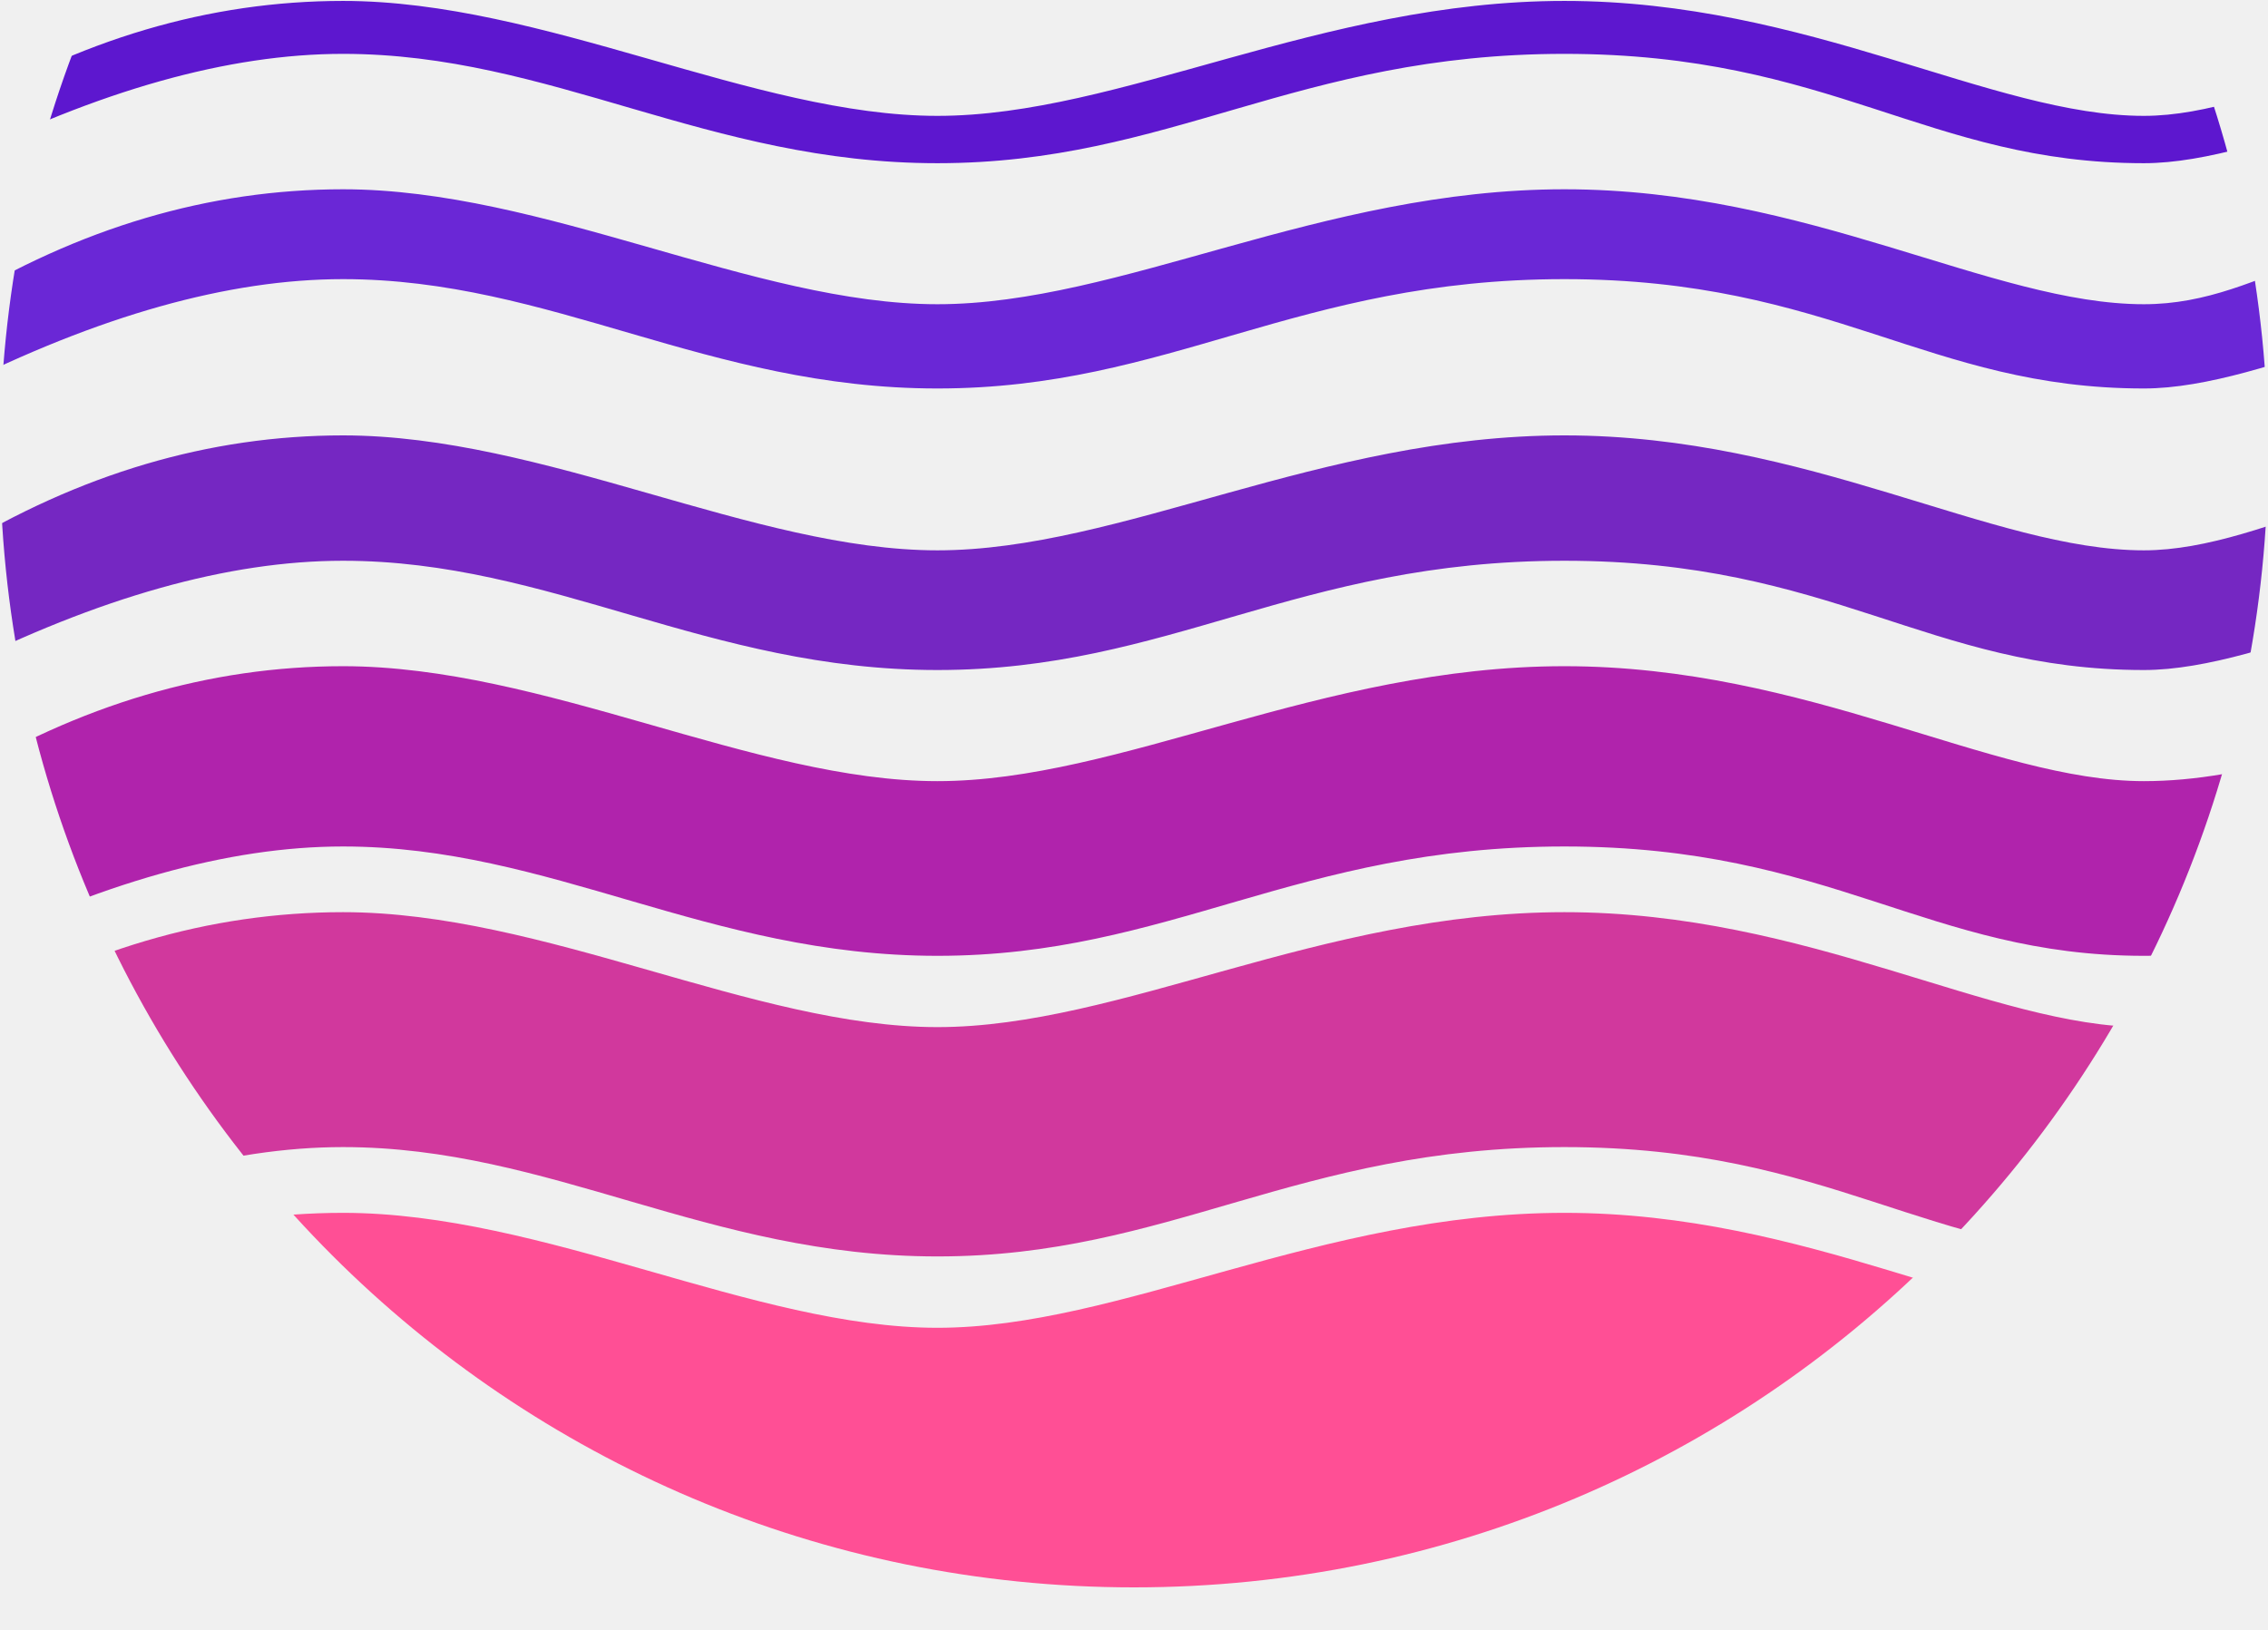
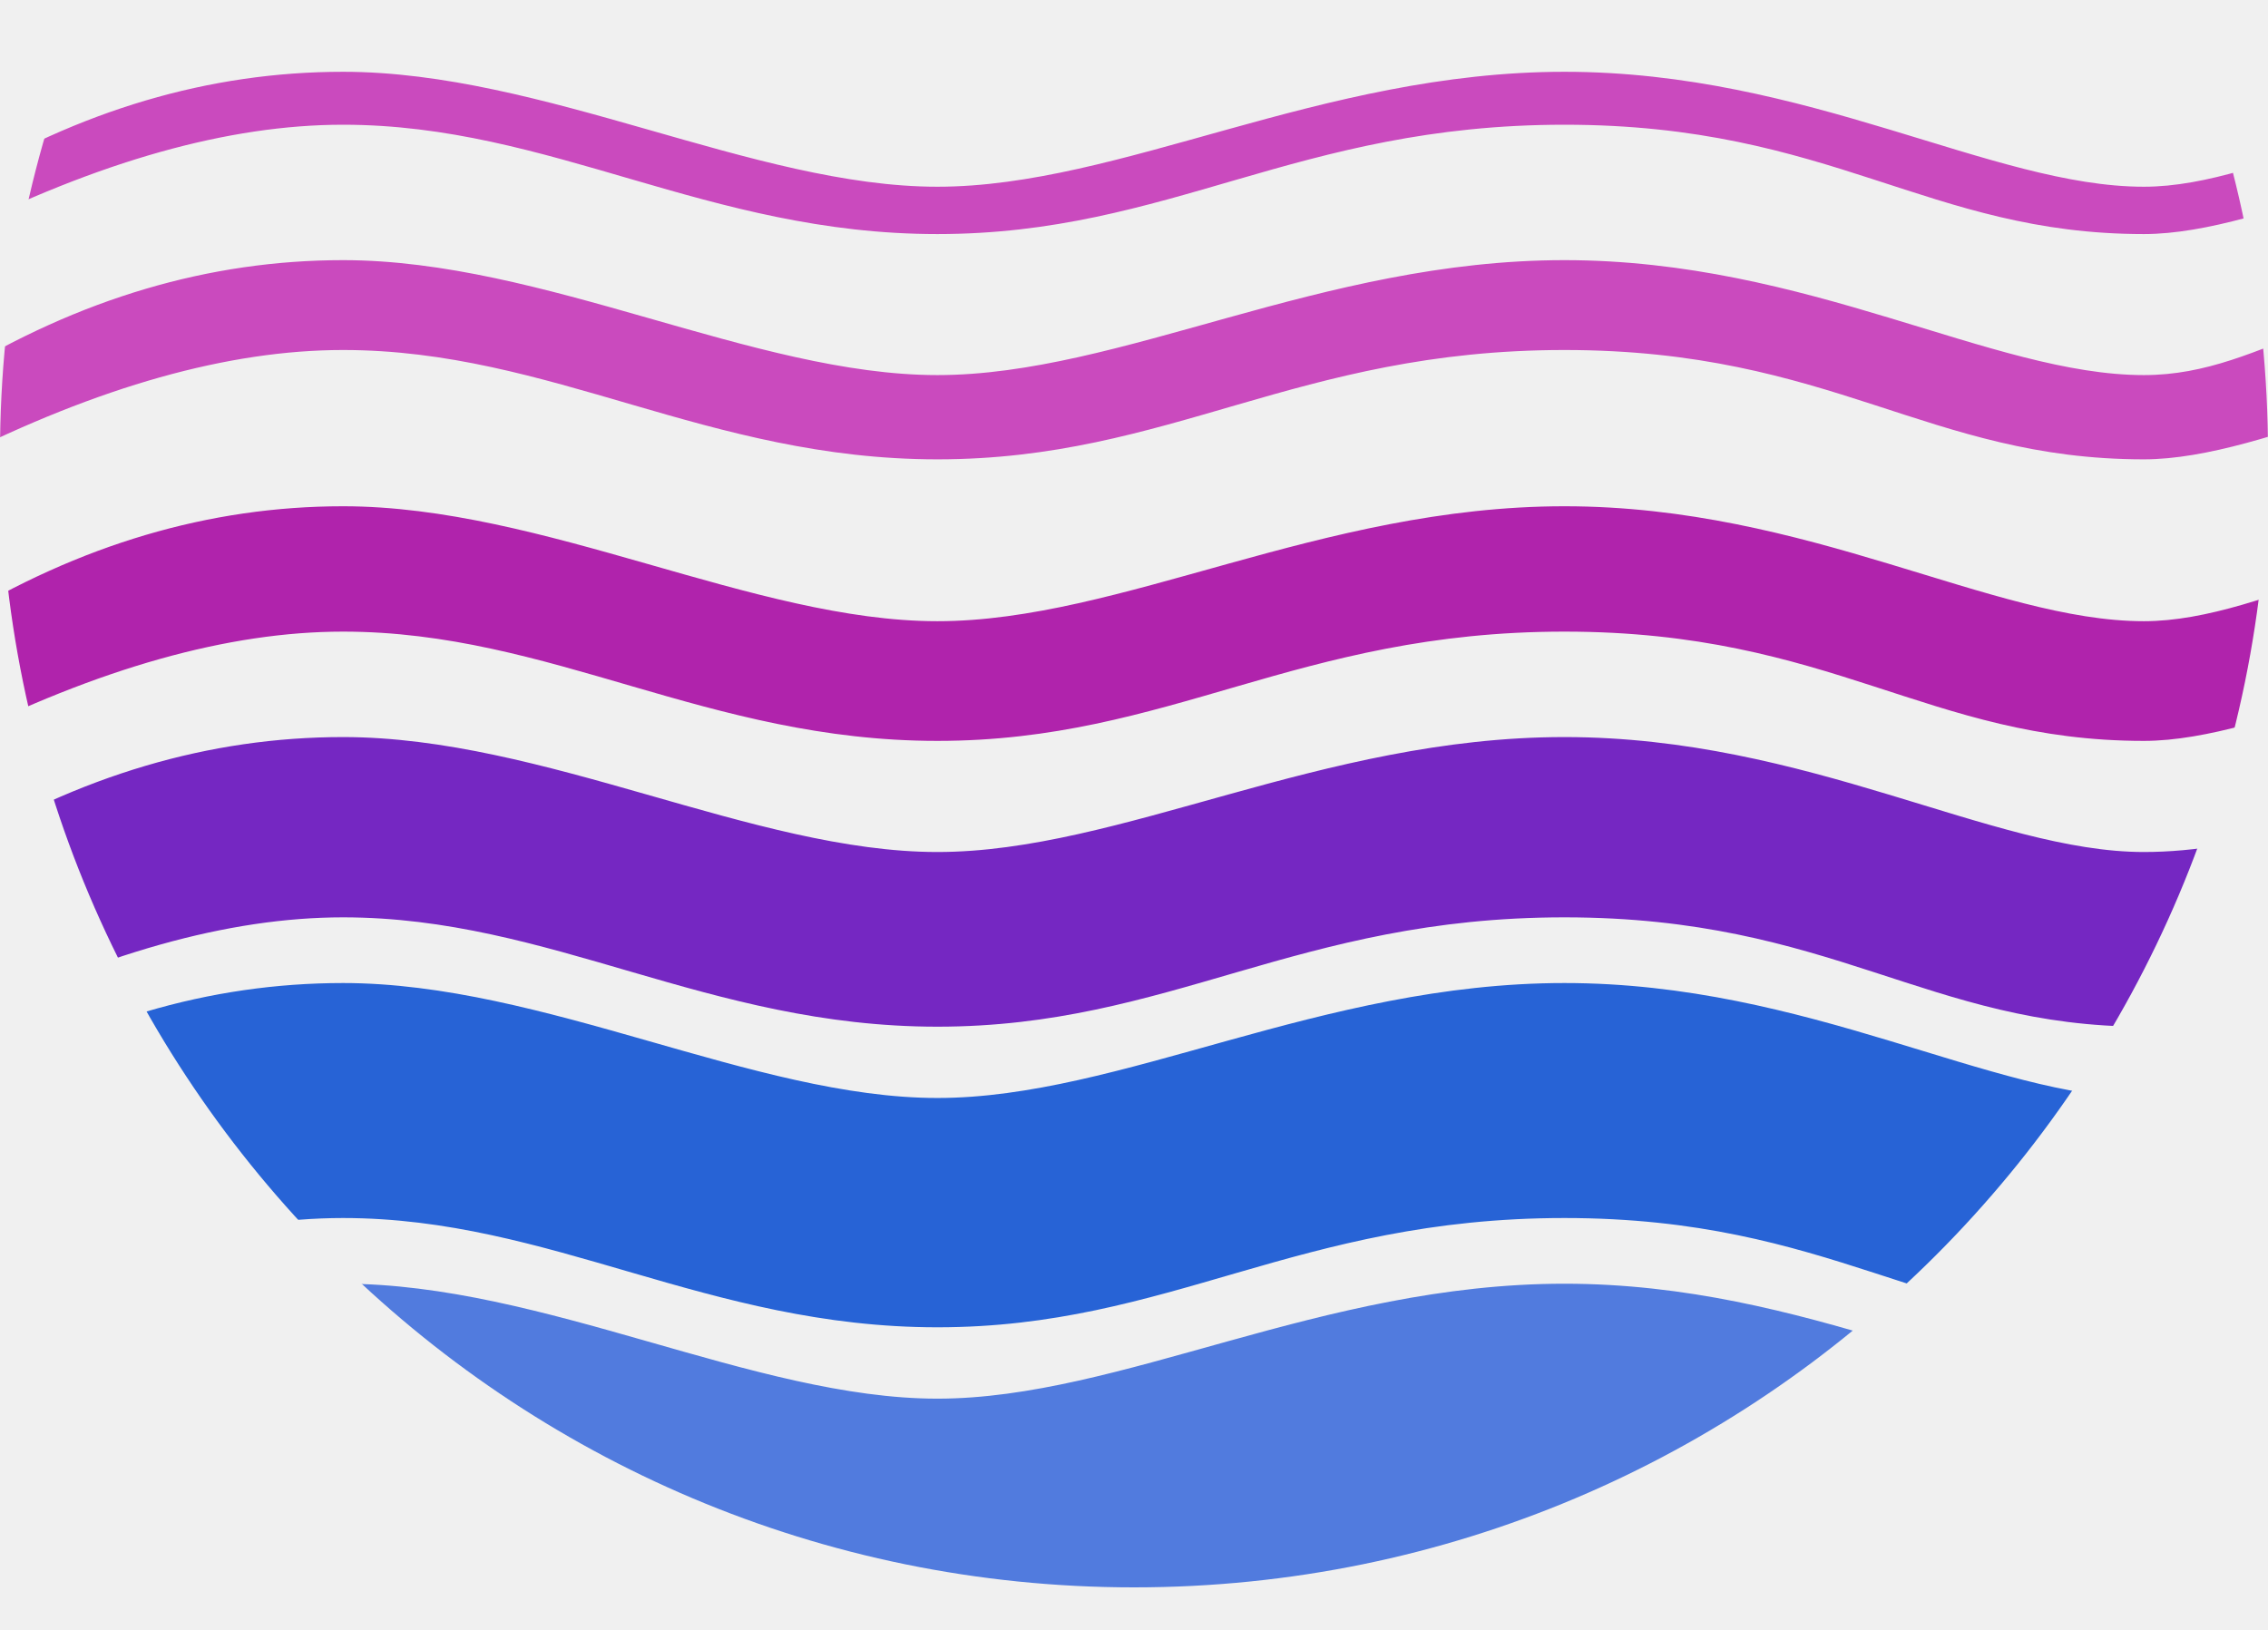
<svg xmlns="http://www.w3.org/2000/svg" width="32" height="23" viewBox="0 0 32 23" fill="none">
  <g clip-path="url(#logoclip0)">
    <mask id="logomask0" mask-type="alpha" maskUnits="userSpaceOnUse" x="0" y="-10" width="32" height="33">
      <path d="M16 22.4C24.837 22.4 32 15.237 32 6.4C32 -2.437 24.837 -9.6 16 -9.6C7.163 -9.6 1.52588e-05 -2.437 1.52588e-05 6.4C1.52588e-05 15.237 7.163 22.4 16 22.4Z" fill="#63655F" />
    </mask>
    <g mask="url(#logomask0)">
-       <path fill-rule="evenodd" clip-rule="evenodd" d="M-0.647 24.287V18.737C1.124 17.655 2.953 17.115 4.84 17.115C7.67 17.115 10.644 18.737 13.226 18.737C15.809 18.737 18.635 17.115 22.073 17.115C25.511 17.115 28.107 18.737 30.249 18.737C31.677 18.737 33.398 18.196 35.41 17.115V22.744C34.003 23.773 32.283 24.287 30.249 24.287C27.198 24.287 25.851 22.744 22.073 22.744C18.295 22.744 16.503 24.287 13.226 24.287C9.984 24.287 7.773 22.744 4.84 22.744C3.225 22.744 1.396 23.259 -0.647 24.287Z" fill="#FF4F95" />
-       <path fill-rule="evenodd" clip-rule="evenodd" d="M-0.647 17.73V14.494C1.124 13.413 2.953 12.872 4.84 12.872C7.67 12.872 10.644 14.494 13.226 14.494C15.809 14.494 18.635 12.872 22.073 12.872C25.511 12.872 28.107 14.494 30.249 14.494C31.677 14.494 33.398 13.954 35.41 12.872V16.187C34.003 17.216 32.283 17.73 30.249 17.73C27.198 17.73 25.851 16.187 22.073 16.187C18.295 16.187 16.503 17.73 13.226 17.73C9.984 17.73 7.773 16.187 4.84 16.187C3.225 16.187 1.396 16.702 -0.647 17.73Z" fill="#D1389D" />
-       <path fill-rule="evenodd" clip-rule="evenodd" d="M-0.647 13.488V11.023C1.124 9.942 2.953 9.401 4.84 9.401C7.67 9.401 10.644 11.023 13.226 11.023C15.809 11.023 18.635 9.401 22.073 9.401C25.511 9.401 28.107 11.023 30.249 11.023C31.677 11.023 33.398 10.482 35.41 9.401V11.945C34.003 12.973 32.283 13.488 30.249 13.488C27.198 13.488 25.851 11.945 22.073 11.945C18.295 11.945 16.503 13.488 13.226 13.488C9.984 13.488 7.773 11.945 4.84 11.945C3.225 11.945 1.396 12.459 -0.647 13.488Z" fill="#B023AC" />
-       <path fill-rule="evenodd" clip-rule="evenodd" d="M52.658 7.766V9.534C50.018 8.409 48.261 7.862 47.389 7.894C45.739 8.026 43.758 9.511 42.033 9.575C39.363 9.569 38.185 7.823 36.399 7.913C34.552 7.991 32.006 9.455 30.249 9.455C27.198 9.455 25.851 7.913 22.073 7.913C18.295 7.913 16.503 9.455 13.226 9.455C9.984 9.455 7.773 7.913 4.84 7.913C3.225 7.913 1.396 8.427 -0.647 9.455V7.766C1.124 6.685 2.953 6.144 4.84 6.144C7.67 6.144 10.644 7.766 13.226 7.766C15.809 7.766 18.635 6.144 22.073 6.144C25.511 6.144 28.107 7.766 30.249 7.766C32.006 7.766 34.127 6.297 36.565 6.178C38.986 6.254 39.936 7.926 42.033 7.766C43.244 7.673 45.03 6.33 47.389 6.144C48.402 6.064 50.158 6.605 52.658 7.766Z" fill="#7527C2" />
-       <path fill-rule="evenodd" clip-rule="evenodd" d="M52.658 4.293V5.56C50.018 4.435 48.261 3.888 47.389 3.92C45.739 4.052 43.758 5.538 42.033 5.601C39.363 5.595 38.185 3.849 36.399 3.939C34.552 4.018 32.006 5.482 30.249 5.482C27.198 5.482 25.851 3.939 22.073 3.939C18.295 3.939 16.503 5.482 13.226 5.482C9.984 5.482 7.773 3.939 4.84 3.939C3.225 3.939 1.396 4.453 -0.647 5.482V4.293C1.124 3.212 2.953 2.671 4.84 2.671C7.67 2.671 10.644 4.293 13.226 4.293C15.809 4.293 18.635 2.671 22.073 2.671C25.511 2.671 28.107 4.293 30.249 4.293C32.006 4.293 33.045 2.958 36.565 2.705C37.054 2.67 37.57 2.831 38.113 3.063C38.687 3.264 39.182 3.538 39.675 3.783C40.418 4.104 41.204 4.356 42.033 4.293C43.244 4.2 45.03 2.857 47.389 2.671C48.402 2.592 50.158 3.132 52.658 4.293Z" fill="#6A27D6" />
-       <path fill-rule="evenodd" clip-rule="evenodd" d="M-0.647 2.303C1.396 1.274 3.225 0.76 4.84 0.76C7.773 0.76 9.984 2.303 13.226 2.303C16.503 2.303 18.295 0.76 22.073 0.76C25.851 0.76 27.198 2.303 30.249 2.303C32.006 2.303 34.552 0.839 36.399 0.76C38.185 0.67 39.363 2.416 42.033 2.422C43.758 2.359 45.739 0.873 47.389 0.741C48.261 0.709 50.018 1.256 52.658 2.381V1.635C50.158 0.474 48.402 -0.067 47.389 0.013C45.03 0.199 43.244 1.542 42.033 1.635C39.936 1.795 38.986 0.123 36.565 0.047C34.127 0.166 32.006 1.635 30.249 1.635C28.107 1.635 25.511 0.013 22.073 0.013C18.635 0.013 15.809 1.635 13.226 1.635C10.644 1.635 7.67 0.013 4.84 0.013C2.953 0.013 1.124 0.554 -0.647 1.635V2.303Z" fill="#5D17CF" />
+       <path fill-rule="evenodd" clip-rule="evenodd" d="M-0.646 25.287V19.737C1.124 18.655 2.953 18.115 4.84 18.115C7.67 18.115 10.644 19.737 13.226 19.737C15.809 19.737 18.636 18.115 22.073 18.115C25.511 18.115 28.107 19.737 30.249 19.737C31.677 19.737 33.398 19.196 35.41 18.115V23.744C34.003 24.773 32.283 25.287 30.249 25.287C27.198 25.287 25.851 23.744 22.073 23.744C18.295 23.744 16.503 25.287 13.226 25.287C9.984 25.287 7.773 23.744 4.84 23.744C3.225 23.744 1.396 24.259 -0.646 25.287Z" fill="#517BDE" />
+       <path fill-rule="evenodd" clip-rule="evenodd" d="M-0.646 18.73V15.494C1.124 14.413 2.953 13.872 4.84 13.872C7.67 13.872 10.644 15.494 13.226 15.494C15.809 15.494 18.636 13.872 22.073 13.872C25.511 13.872 28.107 15.494 30.249 15.494C31.677 15.494 33.398 14.954 35.41 13.872V17.188C34.003 18.216 32.283 18.73 30.249 18.73C27.198 18.73 25.851 17.188 22.073 17.188C18.295 17.188 16.503 18.73 13.226 18.73C9.984 18.73 7.773 17.188 4.84 17.188C3.225 17.188 1.396 17.702 -0.646 18.73Z" fill="#2763D6" />
+       <path fill-rule="evenodd" clip-rule="evenodd" d="M-0.646 14.488V12.023C1.124 10.942 2.953 10.401 4.84 10.401C7.67 10.401 10.644 12.023 13.226 12.023C15.809 12.023 18.636 10.401 22.073 10.401C25.511 10.401 28.107 12.023 30.249 12.023C31.677 12.023 33.398 11.482 35.41 10.401V12.945C34.003 13.973 32.283 14.488 30.249 14.488C27.198 14.488 25.851 12.945 22.073 12.945C18.295 12.945 16.503 14.488 13.226 14.488C9.984 14.488 7.773 12.945 4.84 12.945C3.225 12.945 1.396 13.459 -0.646 14.488Z" fill="#7527C2" />
+       <path fill-rule="evenodd" clip-rule="evenodd" d="M52.658 8.766V10.534C50.018 9.409 48.261 8.862 47.39 8.894C45.739 9.026 43.758 10.511 42.033 10.575C39.363 10.569 38.185 8.823 36.399 8.913C34.552 8.991 32.006 10.455 30.249 10.455C27.198 10.455 25.851 8.913 22.073 8.913C18.295 8.913 16.503 10.455 13.226 10.455C9.984 10.455 7.773 8.913 4.84 8.913C3.225 8.913 1.396 9.427 -0.646 10.455V8.766C1.124 7.685 2.953 7.144 4.84 7.144C7.67 7.144 10.644 8.766 13.226 8.766C15.809 8.766 18.636 7.144 22.073 7.144C25.511 7.144 28.107 8.766 30.249 8.766C32.006 8.766 34.127 7.297 36.565 7.178C38.986 7.254 39.936 8.926 42.033 8.766C43.244 8.673 45.03 7.33 47.39 7.144C48.402 7.064 50.158 7.605 52.658 8.766Z" fill="#B023AC" />
+       <path fill-rule="evenodd" clip-rule="evenodd" d="M52.658 5.293V6.561C50.018 5.435 48.261 4.888 47.39 4.92C45.739 5.052 43.758 6.538 42.033 6.601C39.363 6.595 38.185 4.849 36.399 4.939C34.552 5.018 32.006 6.482 30.249 6.482C27.198 6.482 25.851 4.939 22.073 4.939C18.295 4.939 16.503 6.482 13.226 6.482C9.984 6.482 7.773 4.939 4.84 4.939C3.225 4.939 1.396 5.453 -0.646 6.482V5.293C1.124 4.212 2.953 3.671 4.84 3.671C7.67 3.671 10.644 5.293 13.226 5.293C15.809 5.293 18.636 3.671 22.073 3.671C25.511 3.671 28.107 5.293 30.249 5.293C32.006 5.293 33.045 3.958 36.565 3.705C37.054 3.67 37.57 3.831 38.113 4.063C38.687 4.264 39.182 4.538 39.675 4.783C40.418 5.104 41.204 5.356 42.033 5.293C43.244 5.2 45.03 3.857 47.39 3.671C48.402 3.592 50.158 4.132 52.658 5.293Z" fill="#CA4ABE" />
+       <path fill-rule="evenodd" clip-rule="evenodd" d="M-0.646 3.303C1.396 2.274 3.225 1.76 4.84 1.76C7.773 1.76 9.984 3.303 13.226 3.303C16.503 3.303 18.295 1.76 22.073 1.76C25.851 1.76 27.198 3.303 30.249 3.303C32.006 3.303 34.552 1.839 36.399 1.76C38.185 1.67 39.363 3.416 42.033 3.422C43.758 3.359 45.739 1.873 47.39 1.741C48.261 1.709 50.018 2.256 52.658 3.381V2.635C50.158 1.474 48.402 0.933 47.39 1.013C45.03 1.199 43.244 2.542 42.033 2.635C39.936 2.795 38.986 1.123 36.565 1.047C34.127 1.166 32.006 2.635 30.249 2.635C28.107 2.635 25.511 1.013 22.073 1.013C18.636 1.013 15.809 2.635 13.226 2.635C10.644 2.635 7.67 1.013 4.84 1.013C2.953 1.013 1.124 1.554 -0.646 2.635V3.303Z" fill="#CA4ABE" />
    </g>
  </g>
  <defs>
    <clipPath id="logoclip0">
      <path d="M1.52588e-05 0H32V22.4H1.52588e-05V0Z" fill="white" />
    </clipPath>
  </defs>
</svg>
